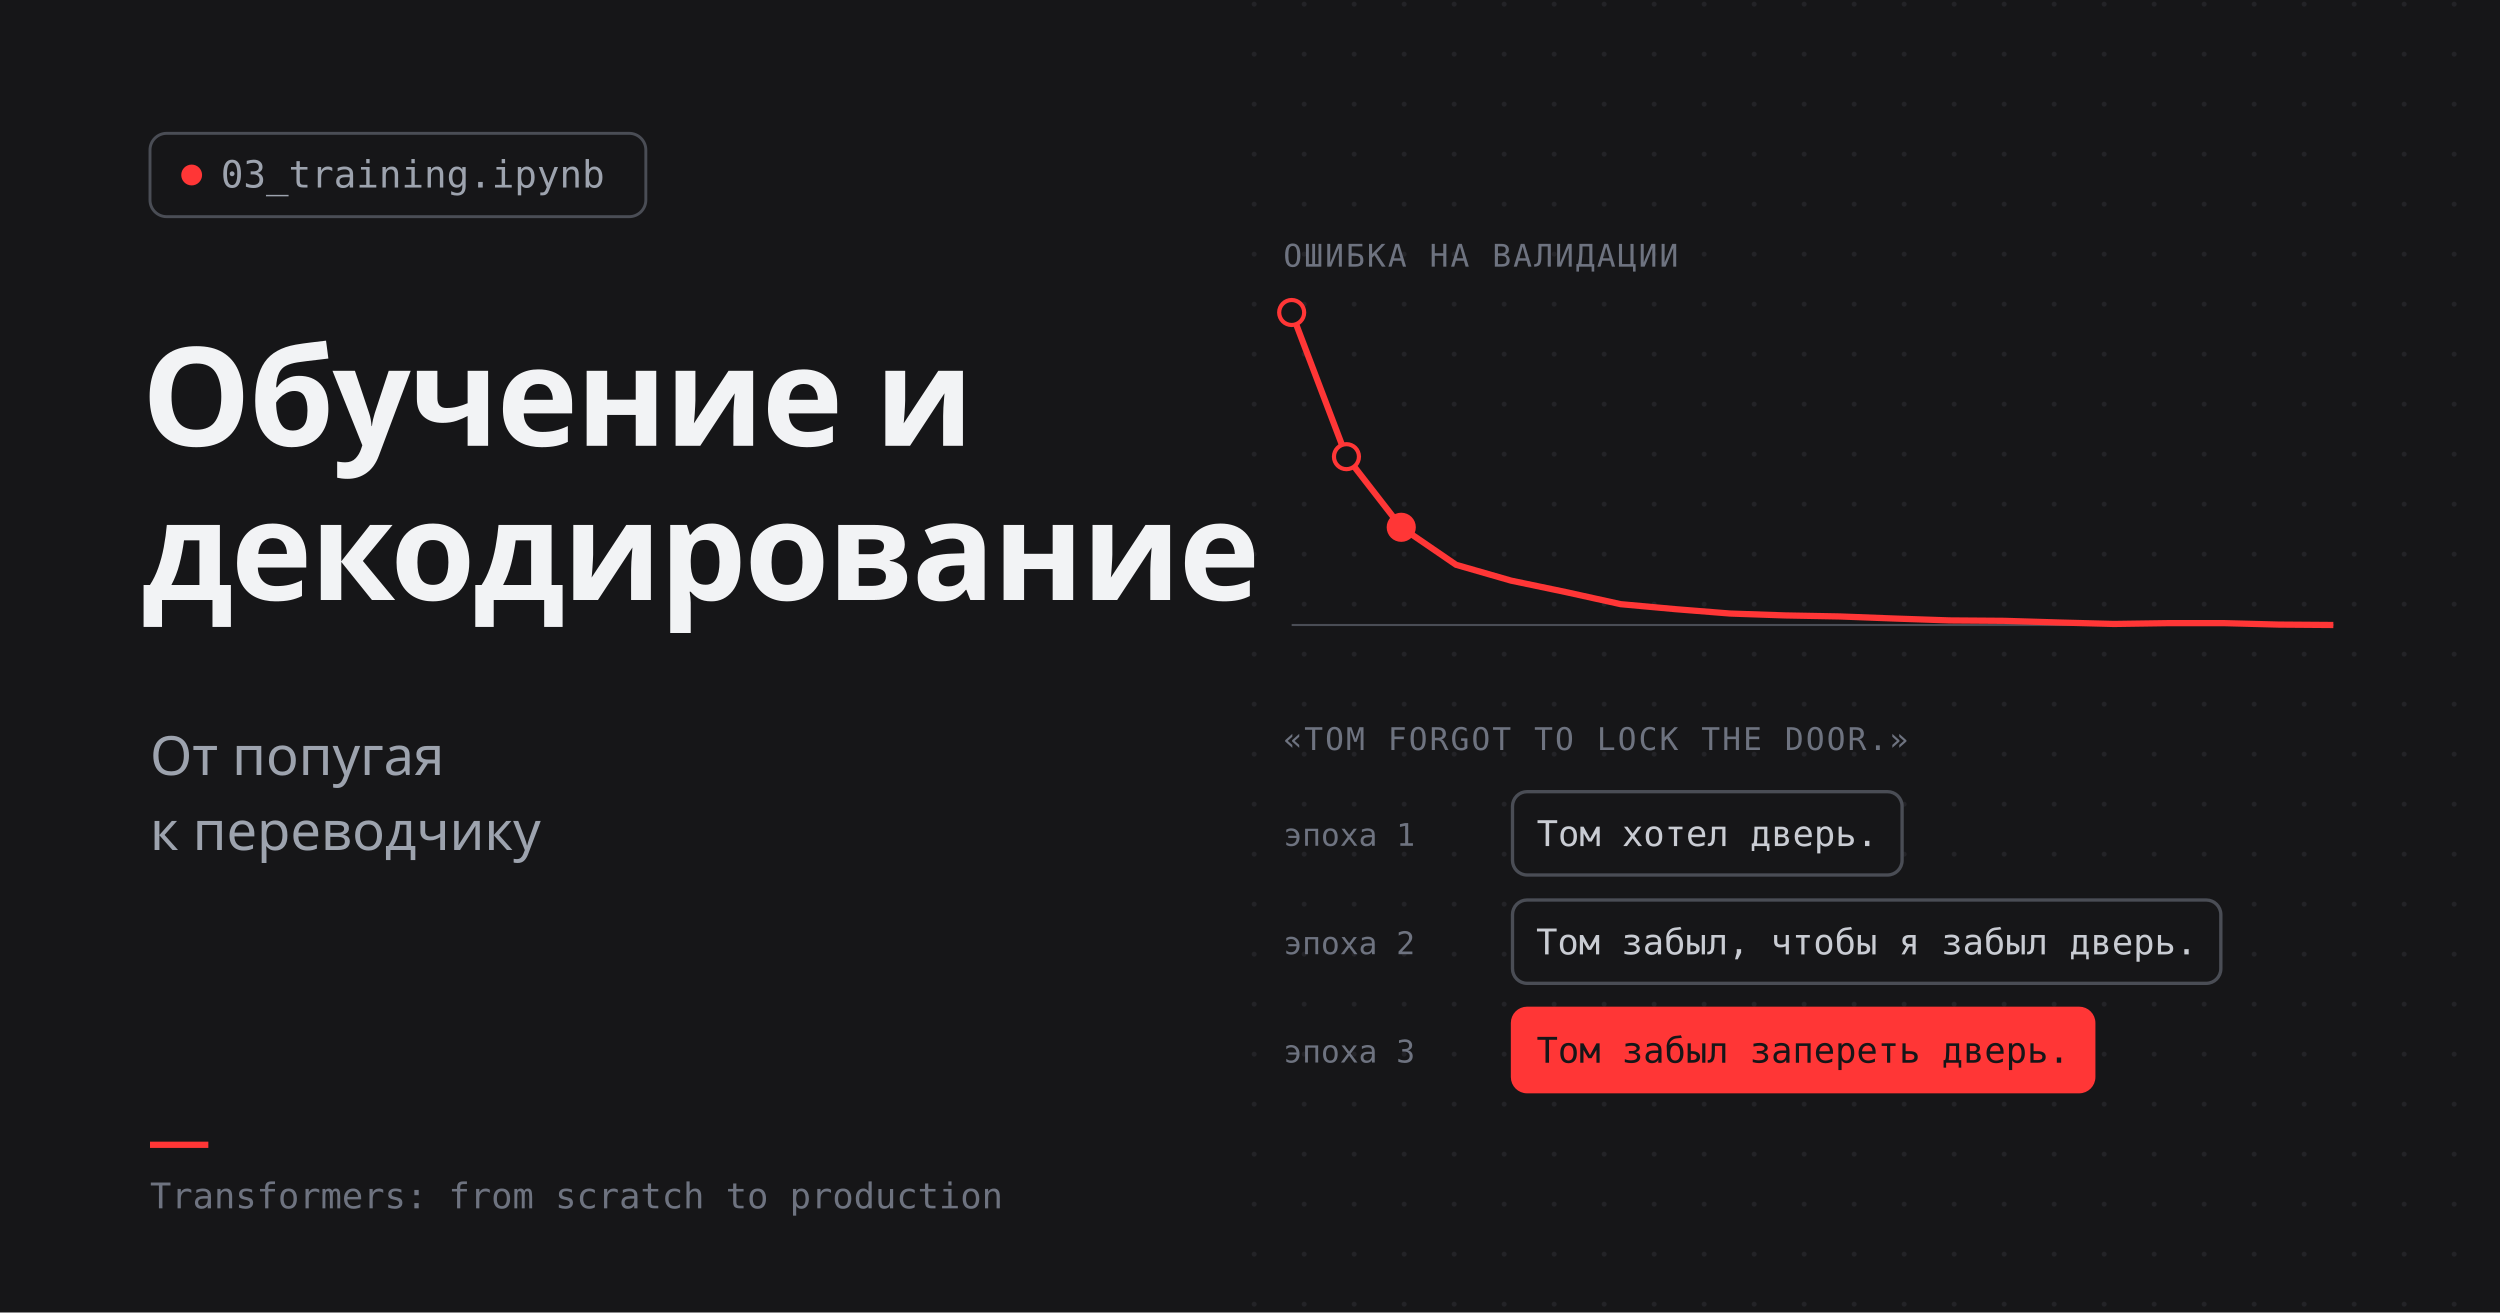
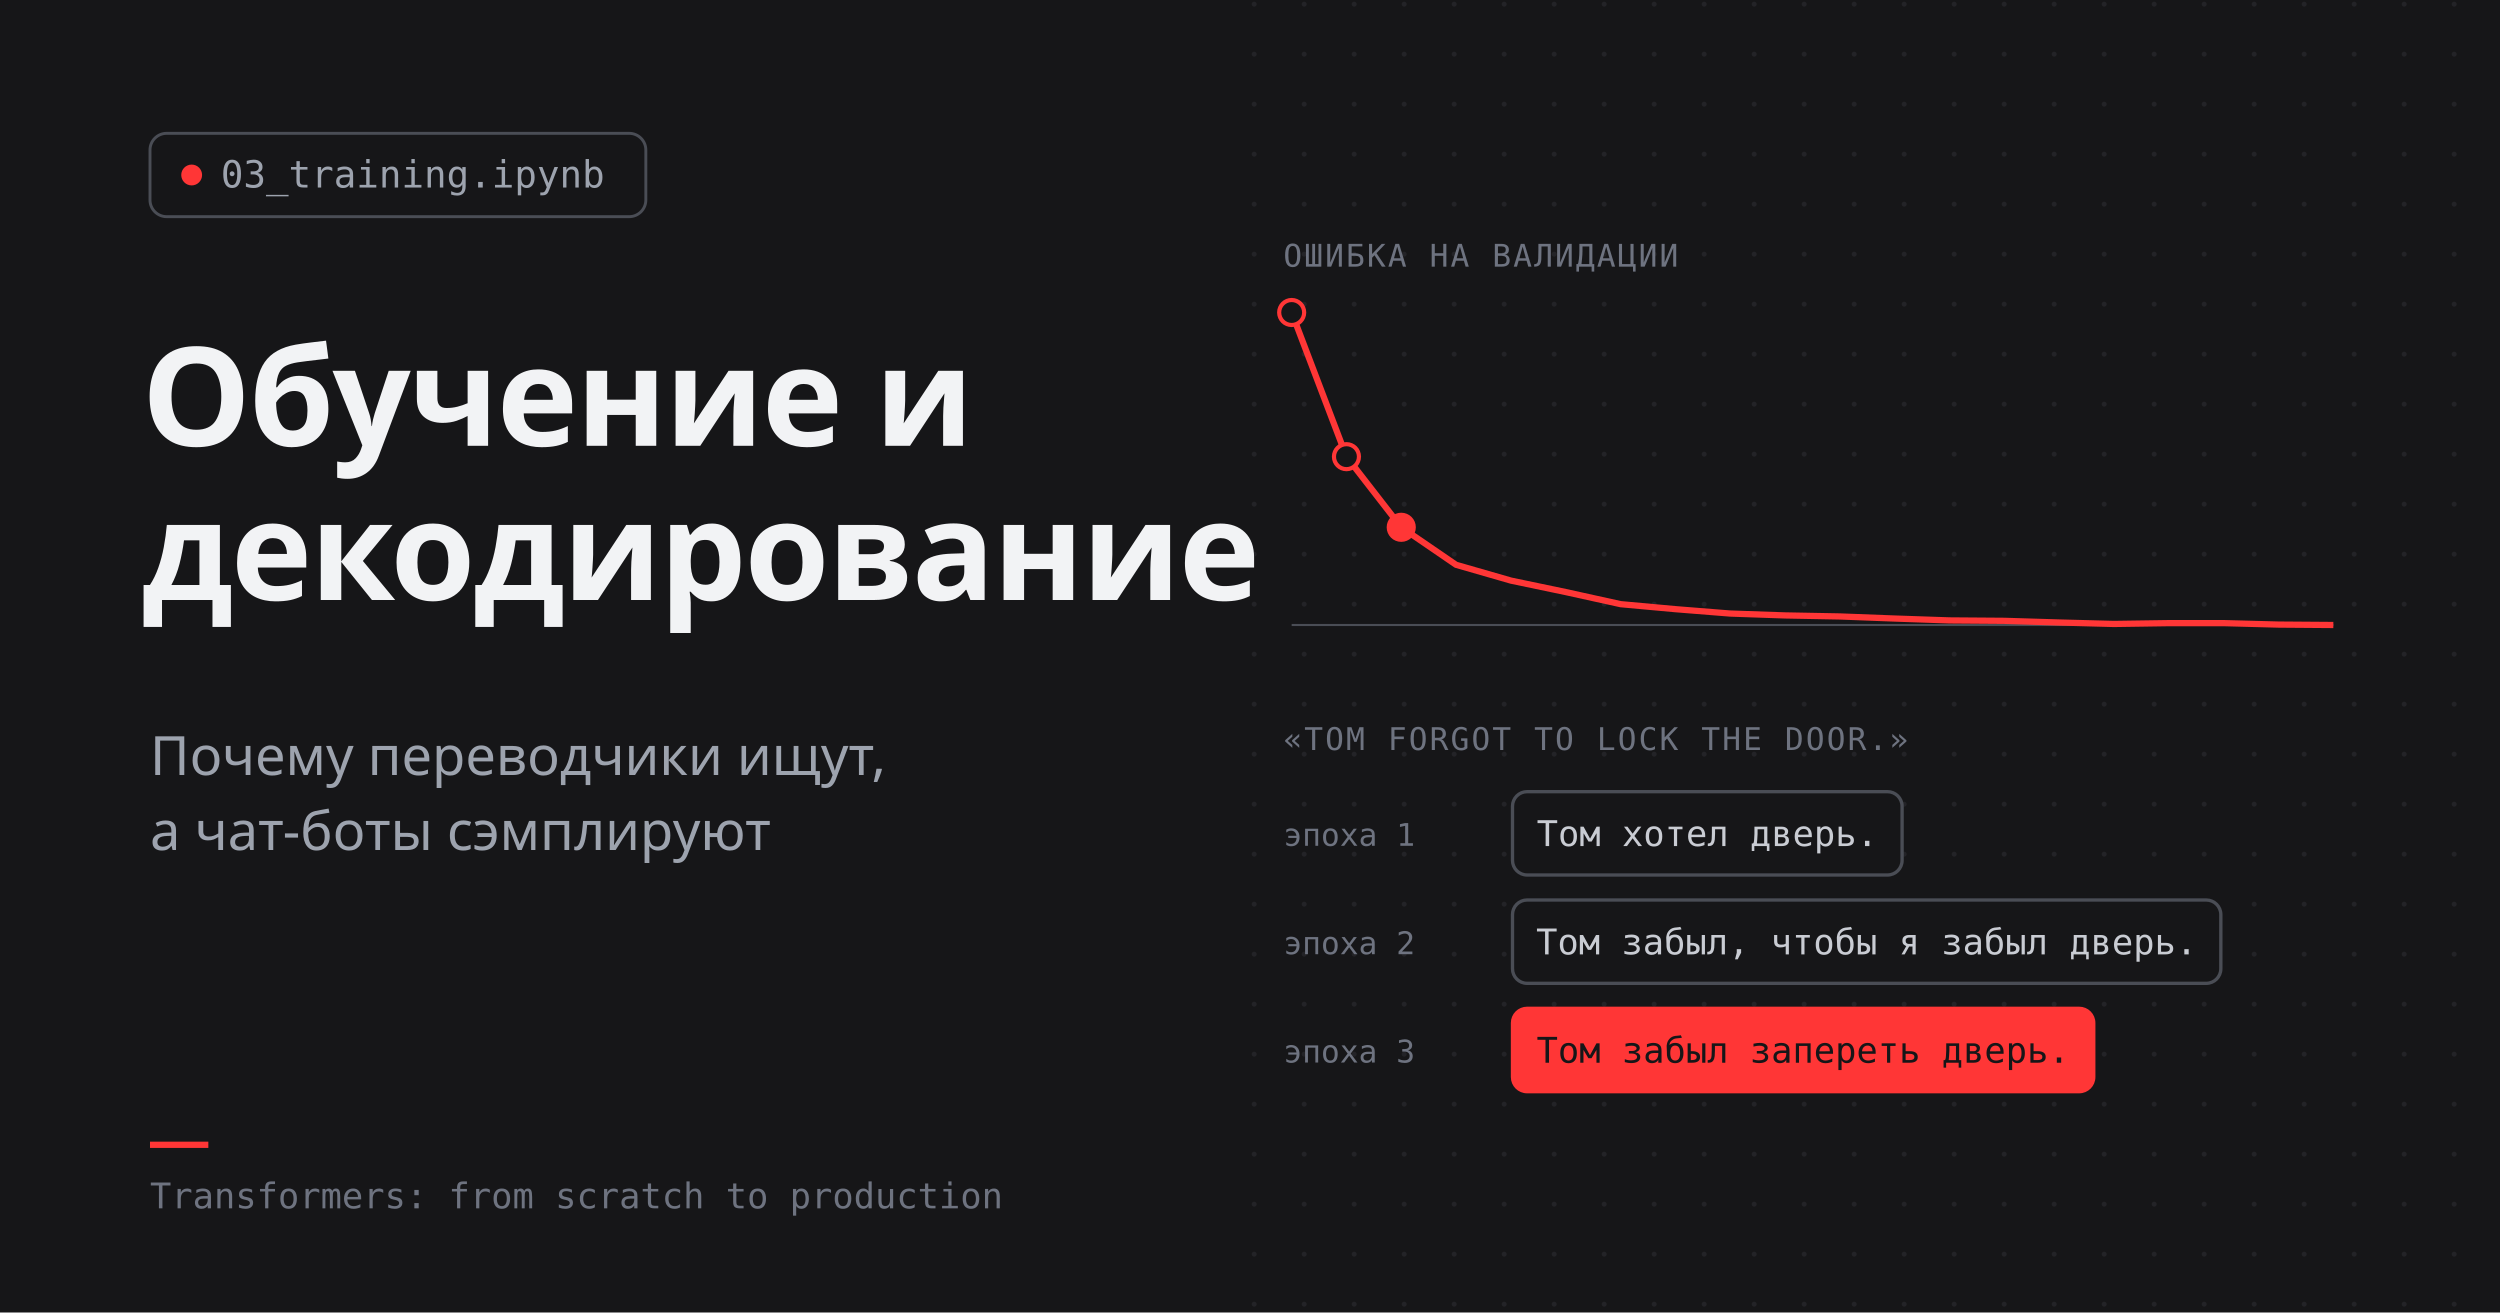
<svg xmlns="http://www.w3.org/2000/svg" viewBox="0 0 1200 630" width="1200" height="630">
  <defs>
    <pattern id="dots" width="24" height="24" patternUnits="userSpaceOnUse">
      <circle cx="2" cy="2" r="1.2" fill="#232327" />
    </pattern>
  </defs>
  <rect width="1200" height="630" fill="#161618" />
  <rect x="600" width="600" height="630" fill="url(#dots)" />
  <rect x="72" y="64" width="238" height="40" rx="8" fill="none" stroke="#4A4D55" stroke-width="1.4" />
  <circle cx="92" cy="84" r="5" fill="#FF3636" />
  <text x="106.0" y="90.0" font-family="'IBM Plex Mono', monospace" font-size="18" font-weight="400" fill="#9DA3AE" text-anchor="start">03_training.ipynb</text>
  <text x="68.0" y="214.0" font-family="'IBM Plex Sans', sans-serif" font-size="66" font-weight="600" fill="#F2F3F5" text-anchor="start" letter-spacing="-1">Обучение и</text>
  <text x="68.0" y="288.0" font-family="'IBM Plex Sans', sans-serif" font-size="66" font-weight="600" fill="#F2F3F5" text-anchor="start" letter-spacing="-1">декодирование</text>
-   <text x="72.0" y="372.0" font-family="'IBM Plex Sans', sans-serif" font-size="26" font-weight="400" fill="#9DA3AE" text-anchor="start">От попугая</text>
-   <text x="72.0" y="408.0" font-family="'IBM Plex Sans', sans-serif" font-size="26" font-weight="400" fill="#9DA3AE" text-anchor="start">к переводчику</text>
+   <text x="72.0" y="372.0" font-family="'IBM Plex Sans', sans-serif" font-size="26" font-weight="400" fill="#9DA3AE" text-anchor="start">Почему переводчики ищут,</text>
+   <text x="72.0" y="408.0" font-family="'IBM Plex Sans', sans-serif" font-size="26" font-weight="400" fill="#9DA3AE" text-anchor="start">а чат-боты сэмплируют</text>
  <rect x="72" y="548" width="28" height="3" fill="#FF3636" />
  <text x="72.0" y="580.0" font-family="'IBM Plex Mono', monospace" font-size="17" font-weight="400" fill="#6E7380" text-anchor="start">Transformers: from scratch to production</text>
  <text x="616.0" y="128.0" font-family="'IBM Plex Mono', monospace" font-size="15" font-weight="400" fill="#6E7380" text-anchor="start" letter-spacing="1">ОШИБКА НА ВАЛИДАЦИИ</text>
  <line x1="620" y1="300" x2="1120" y2="300" stroke="#4A4D55" stroke-width="1" />
  <polyline points="620.0,150.0 646.3,219.2 672.6,253.1 698.9,271.1 725.3,278.7 751.6,284.2 777.9,290.0 804.2,292.4 830.5,294.5 856.8,295.4 883.2,295.9 909.5,296.9 935.8,297.8 962.1,298.0 988.4,298.8 1014.7,299.5 1041.1,299.1 1067.4,299.1 1093.7,299.8 1120.0,300.0" fill="none" stroke="#FF3636" stroke-width="3" stroke-linejoin="round" />
  <circle cx="620.0" cy="150.0" r="6" fill="#161618" stroke="#FF3636" stroke-width="2" />
  <circle cx="646.3" cy="219.2" r="6" fill="#161618" stroke="#FF3636" stroke-width="2" />
  <circle cx="672.6" cy="253.1" r="6" fill="#FF3636" stroke="#FF3636" stroke-width="2" />
  <text x="616.0" y="360.0" font-family="'IBM Plex Mono', monospace" font-size="15" font-weight="400" fill="#6E7380" text-anchor="start" letter-spacing="1">«TOM FORGOT TO LOCK THE DOOR.»</text>
  <text x="616.0" y="406.0" font-family="'IBM Plex Mono', monospace" font-size="15" font-weight="400" fill="#6E7380" text-anchor="start">эпоха 1</text>
  <rect x="726.0" y="380.0" width="187" height="40" rx="7" fill="#161618" stroke="#4A4D55" stroke-width="1.6" />
  <text x="819.5" y="406.1" font-family="'IBM Plex Mono', monospace" font-size="17" font-weight="500" fill="#C9CCD3" text-anchor="middle">Том хотел дверь.</text>
  <text x="616.0" y="458.0" font-family="'IBM Plex Mono', monospace" font-size="15" font-weight="400" fill="#6E7380" text-anchor="start">эпоха 2</text>
  <rect x="726.0" y="432.0" width="340" height="40" rx="7" fill="#161618" stroke="#4A4D55" stroke-width="1.6" />
  <text x="896.0" y="458.1" font-family="'IBM Plex Mono', monospace" font-size="17" font-weight="500" fill="#C9CCD3" text-anchor="middle">Том забыл, чтобы я забыл дверь.</text>
  <text x="616.0" y="510.0" font-family="'IBM Plex Mono', monospace" font-size="15" font-weight="400" fill="#6E7380" text-anchor="start">эпоха 3</text>
  <rect x="726.0" y="484.0" width="279" height="40" rx="7" fill="#FF3636" stroke="#FF3636" stroke-width="1.6" />
  <text x="865.5" y="510.1" font-family="'IBM Plex Mono', monospace" font-size="17" font-weight="500" fill="#161618" text-anchor="middle">Том забыл запереть дверь.</text>
</svg>
